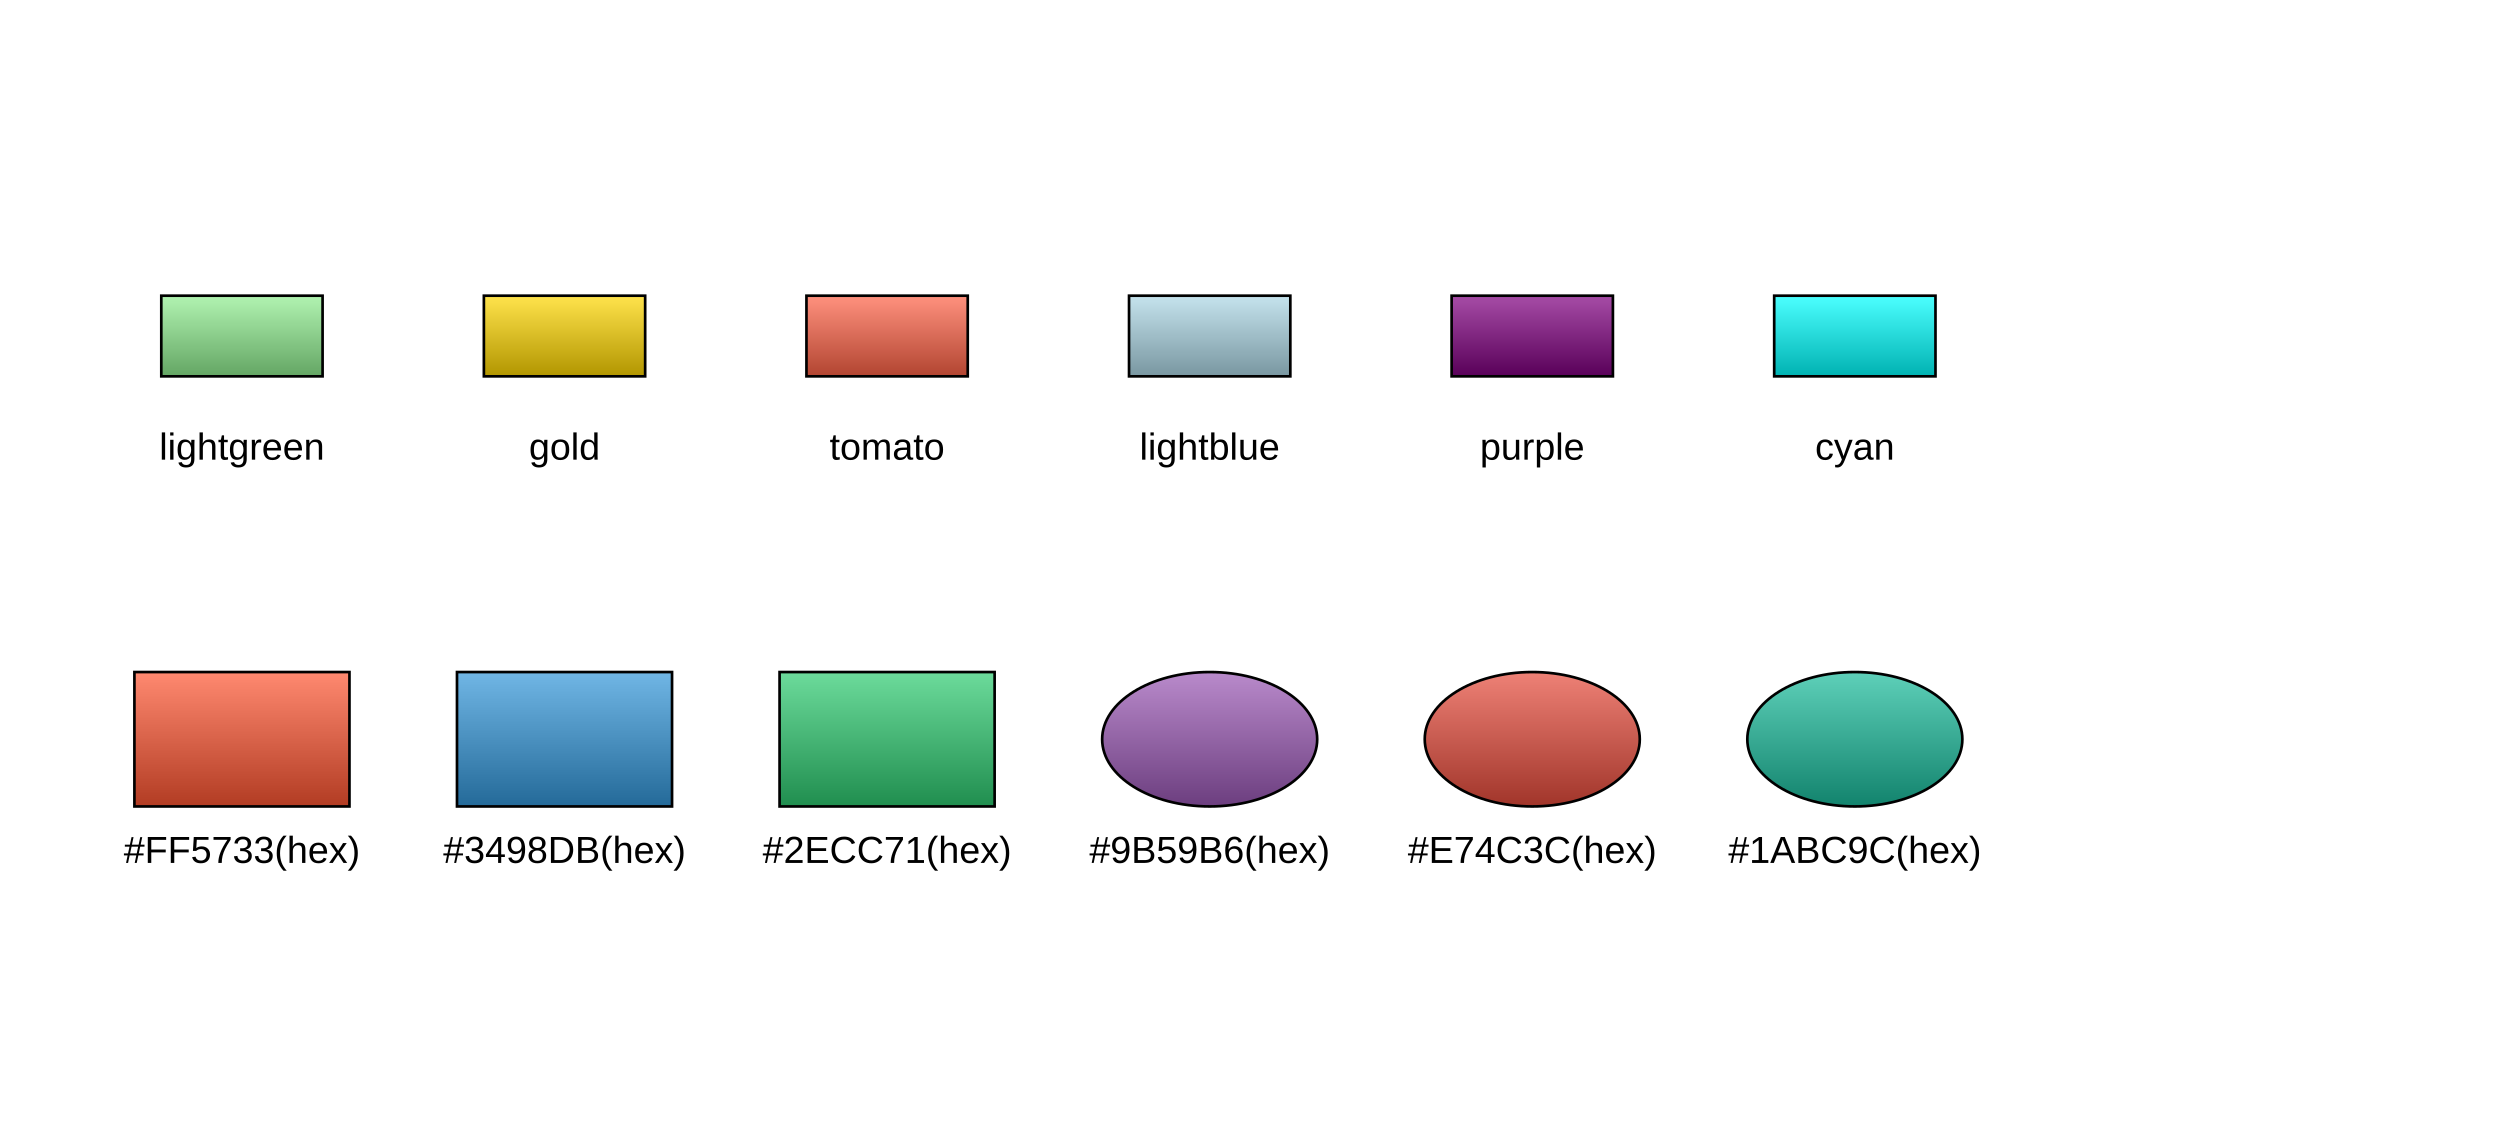
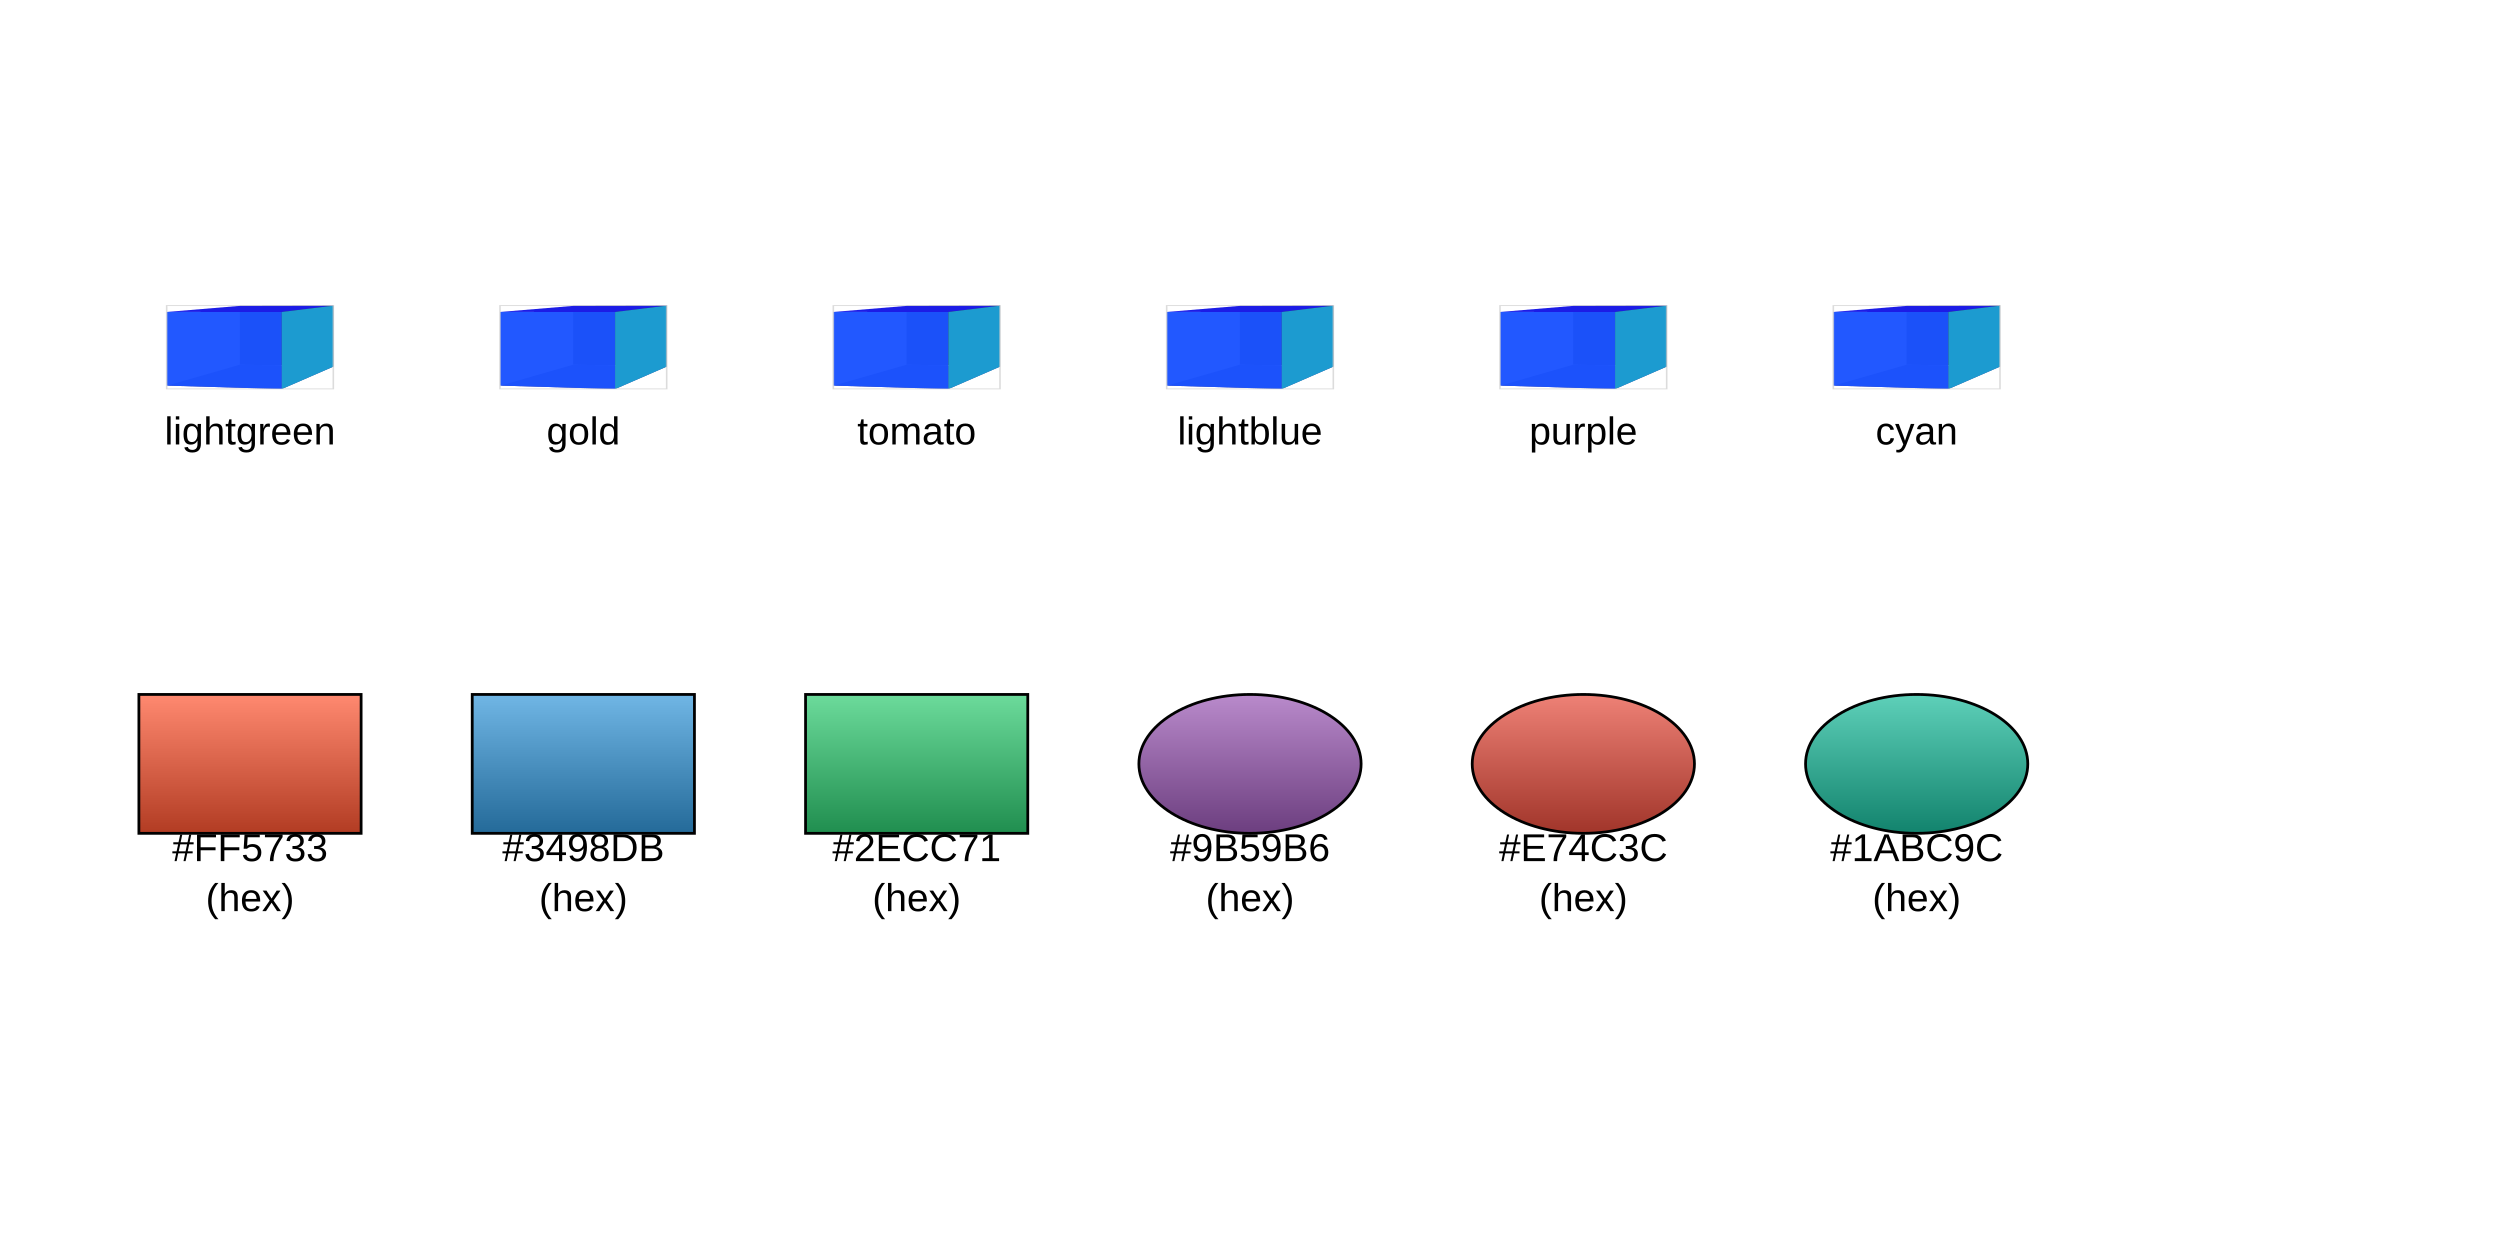
- <svg xmlns="http://www.w3.org/2000/svg" baseProfile="full" height="420" version="1.1" viewBox="0,0,930,420" width="930">
+ <svg xmlns="http://www.w3.org/2000/svg" baseProfile="full" height="450" version="1.1" viewBox="0,0,900,450" width="900">
  <defs>
    <marker id="arrow-end" markerHeight="10" markerWidth="10" orient="auto" refX="10" refY="5">
      <path d="M 0 0 L 10 5 L 0 10 z" fill="black" />
    </marker>
    <marker id="arrow-start" markerHeight="10" markerWidth="10" orient="auto" refX="0" refY="5">
      <path d="M 10 0 L 0 5 L 10 10 z" fill="black" />
    </marker>
    <linearGradient id="gradient-color1" x1="0%" x2="0%" y1="0%" y2="100%">
      <stop offset="0%" stop-color="#b1f3b1" />
      <stop offset="100%" stop-color="#64a664" />
    </linearGradient>
    <linearGradient id="gradient-color2" x1="0%" x2="0%" y1="0%" y2="100%">
      <stop offset="0%" stop-color="#ffe34c" />
      <stop offset="100%" stop-color="#b29600" />
    </linearGradient>
    <linearGradient id="gradient-color3" x1="0%" x2="0%" y1="0%" y2="100%">
      <stop offset="0%" stop-color="#ff917e" />
      <stop offset="100%" stop-color="#b24531" />
    </linearGradient>
    <linearGradient id="gradient-color4" x1="0%" x2="0%" y1="0%" y2="100%">
      <stop offset="0%" stop-color="#c5e3ed" />
      <stop offset="100%" stop-color="#7997a1" />
    </linearGradient>
    <linearGradient id="gradient-color5" x1="0%" x2="0%" y1="0%" y2="100%">
      <stop offset="0%" stop-color="#a64ca6" />
      <stop offset="100%" stop-color="#590059" />
    </linearGradient>
    <linearGradient id="gradient-color6" x1="0%" x2="0%" y1="0%" y2="100%">
      <stop offset="0%" stop-color="#4cffff" />
      <stop offset="100%" stop-color="#00b2b2" />
    </linearGradient>
    <linearGradient id="gradient-hex1" x1="0%" x2="0%" y1="0%" y2="100%">
      <stop offset="0%" stop-color="#ff8970" />
      <stop offset="100%" stop-color="#b23c23" />
    </linearGradient>
    <linearGradient id="gradient-hex2" x1="0%" x2="0%" y1="0%" y2="100%">
      <stop offset="0%" stop-color="#70b6e5" />
      <stop offset="100%" stop-color="#246a99" />
    </linearGradient>
    <linearGradient id="gradient-hex3" x1="0%" x2="0%" y1="0%" y2="100%">
      <stop offset="0%" stop-color="#6cdb9b" />
      <stop offset="100%" stop-color="#208e4f" />
    </linearGradient>
    <linearGradient id="gradient-hex4" x1="0%" x2="0%" y1="0%" y2="100%">
      <stop offset="0%" stop-color="#b98acb" />
      <stop offset="100%" stop-color="#6c3e7f" />
    </linearGradient>
    <linearGradient id="gradient-hex5" x1="0%" x2="0%" y1="0%" y2="100%">
      <stop offset="0%" stop-color="#ee8176" />
      <stop offset="100%" stop-color="#a1352a" />
    </linearGradient>
    <linearGradient id="gradient-hex6" x1="0%" x2="0%" y1="0%" y2="100%">
      <stop offset="0%" stop-color="#5ed0b9" />
      <stop offset="100%" stop-color="#12836d" />
    </linearGradient>
  </defs>
-   <rect fill="url(#gradient-color1)" height="30.0" stroke="black" width="60.0" x="60.0" y="110.0" />
-   <rect fill="url(#gradient-color2)" height="30.0" stroke="black" width="60.0" x="180.0" y="110.0" />
-   <rect fill="url(#gradient-color3)" height="30.0" stroke="black" width="60.0" x="300.0" y="110.0" />
-   <rect fill="url(#gradient-color4)" height="30.0" stroke="black" width="60.0" x="420.0" y="110.0" />
-   <rect fill="url(#gradient-color5)" height="30.0" stroke="black" width="60.0" x="540.0" y="110.0" />
-   <rect fill="url(#gradient-color6)" height="30.0" stroke="black" width="60.0" x="660.0" y="110.0" />
+   <g id="color1">
+     <g transform="translate(60.0,110.0) scale(1.204819,0.6928406) translate(-0.9,-1.4)">
+       <path d="M 22.754,32.117 0.945,43 V 4.729 L 22.754,1.57 Z" fill="#e9e9ff" stroke="none" />
+       <path d="M 50.713,33.121 V 1.463 L 22.754,1.57 V 32.117 Z" fill="#353564" stroke="none" />
+       <path d="M 50.713,33.121 35.296,44.771 0.945,43 22.754,32.117 Z" fill="#4d4d9f" stroke="none" />
+       <path d="M 50.713,1.463 35.296,4.738 0.945,4.729 22.754,1.57 Z" fill="#1c1ce6" opacity="1" stroke="none" />
+       <path d="M 35.296,44.771 V 4.738 L 0.945,4.729 V 43 Z" fill="#1a52ff" opacity="0.96" stroke="none" />
+       <path d="M 50.713,33.121 35.296,44.771 V 4.738 L 50.713,1.463 Z" fill="#1c9bd0" stroke="none" />
+       <rect fill="none" height="43.3" opacity="0.67" stroke="#cbcbcb" stroke-width="0.48" width="49.8" x="0.9" y="1.4" />
+     </g>
+   </g>
+   <g id="color2">
+     <g transform="translate(180.0,110.0) scale(1.204819,0.6928406) translate(-0.9,-1.4)">
+       <path d="M 22.754,32.117 0.945,43 V 4.729 L 22.754,1.57 Z" fill="#e9e9ff" stroke="none" />
+       <path d="M 50.713,33.121 V 1.463 L 22.754,1.57 V 32.117 Z" fill="#353564" stroke="none" />
+       <path d="M 50.713,33.121 35.296,44.771 0.945,43 22.754,32.117 Z" fill="#4d4d9f" stroke="none" />
+       <path d="M 50.713,1.463 35.296,4.738 0.945,4.729 22.754,1.57 Z" fill="#1c1ce6" opacity="1" stroke="none" />
+       <path d="M 35.296,44.771 V 4.738 L 0.945,4.729 V 43 Z" fill="#1a52ff" opacity="0.96" stroke="none" />
+       <path d="M 50.713,33.121 35.296,44.771 V 4.738 L 50.713,1.463 Z" fill="#1c9bd0" stroke="none" />
+       <rect fill="none" height="43.3" opacity="0.67" stroke="#cbcbcb" stroke-width="0.48" width="49.8" x="0.9" y="1.4" />
+     </g>
+   </g>
+   <g id="color3">
+     <g transform="translate(300.0,110.0) scale(1.204819,0.6928406) translate(-0.9,-1.4)">
+       <path d="M 22.754,32.117 0.945,43 V 4.729 L 22.754,1.57 Z" fill="#e9e9ff" stroke="none" />
+       <path d="M 50.713,33.121 V 1.463 L 22.754,1.57 V 32.117 Z" fill="#353564" stroke="none" />
+       <path d="M 50.713,33.121 35.296,44.771 0.945,43 22.754,32.117 Z" fill="#4d4d9f" stroke="none" />
+       <path d="M 50.713,1.463 35.296,4.738 0.945,4.729 22.754,1.57 Z" fill="#1c1ce6" opacity="1" stroke="none" />
+       <path d="M 35.296,44.771 V 4.738 L 0.945,4.729 V 43 Z" fill="#1a52ff" opacity="0.96" stroke="none" />
+       <path d="M 50.713,33.121 35.296,44.771 V 4.738 L 50.713,1.463 Z" fill="#1c9bd0" stroke="none" />
+       <rect fill="none" height="43.3" opacity="0.67" stroke="#cbcbcb" stroke-width="0.48" width="49.8" x="0.9" y="1.4" />
+     </g>
+   </g>
+   <g id="color4">
+     <g transform="translate(420.0,110.0) scale(1.204819,0.6928406) translate(-0.9,-1.4)">
+       <path d="M 22.754,32.117 0.945,43 V 4.729 L 22.754,1.57 Z" fill="#e9e9ff" stroke="none" />
+       <path d="M 50.713,33.121 V 1.463 L 22.754,1.57 V 32.117 Z" fill="#353564" stroke="none" />
+       <path d="M 50.713,33.121 35.296,44.771 0.945,43 22.754,32.117 Z" fill="#4d4d9f" stroke="none" />
+       <path d="M 50.713,1.463 35.296,4.738 0.945,4.729 22.754,1.57 Z" fill="#1c1ce6" opacity="1" stroke="none" />
+       <path d="M 35.296,44.771 V 4.738 L 0.945,4.729 V 43 Z" fill="#1a52ff" opacity="0.96" stroke="none" />
+       <path d="M 50.713,33.121 35.296,44.771 V 4.738 L 50.713,1.463 Z" fill="#1c9bd0" stroke="none" />
+       <rect fill="none" height="43.3" opacity="0.67" stroke="#cbcbcb" stroke-width="0.48" width="49.8" x="0.9" y="1.4" />
+     </g>
+   </g>
+   <g id="color5">
+     <g transform="translate(540.0,110.0) scale(1.204819,0.6928406) translate(-0.9,-1.4)">
+       <path d="M 22.754,32.117 0.945,43 V 4.729 L 22.754,1.57 Z" fill="#e9e9ff" stroke="none" />
+       <path d="M 50.713,33.121 V 1.463 L 22.754,1.57 V 32.117 Z" fill="#353564" stroke="none" />
+       <path d="M 50.713,33.121 35.296,44.771 0.945,43 22.754,32.117 Z" fill="#4d4d9f" stroke="none" />
+       <path d="M 50.713,1.463 35.296,4.738 0.945,4.729 22.754,1.57 Z" fill="#1c1ce6" opacity="1" stroke="none" />
+       <path d="M 35.296,44.771 V 4.738 L 0.945,4.729 V 43 Z" fill="#1a52ff" opacity="0.96" stroke="none" />
+       <path d="M 50.713,33.121 35.296,44.771 V 4.738 L 50.713,1.463 Z" fill="#1c9bd0" stroke="none" />
+       <rect fill="none" height="43.3" opacity="0.67" stroke="#cbcbcb" stroke-width="0.48" width="49.8" x="0.9" y="1.4" />
+     </g>
+   </g>
+   <g id="color6">
+     <g transform="translate(660.0,110.0) scale(1.204819,0.6928406) translate(-0.9,-1.4)">
+       <path d="M 22.754,32.117 0.945,43 V 4.729 L 22.754,1.57 Z" fill="#e9e9ff" stroke="none" />
+       <path d="M 50.713,33.121 V 1.463 L 22.754,1.57 V 32.117 Z" fill="#353564" stroke="none" />
+       <path d="M 50.713,33.121 35.296,44.771 0.945,43 22.754,32.117 Z" fill="#4d4d9f" stroke="none" />
+       <path d="M 50.713,1.463 35.296,4.738 0.945,4.729 22.754,1.57 Z" fill="#1c1ce6" opacity="1" stroke="none" />
+       <path d="M 35.296,44.771 V 4.738 L 0.945,4.729 V 43 Z" fill="#1a52ff" opacity="0.96" stroke="none" />
+       <path d="M 50.713,33.121 35.296,44.771 V 4.738 L 50.713,1.463 Z" fill="#1c9bd0" stroke="none" />
+       <rect fill="none" height="43.3" opacity="0.67" stroke="#cbcbcb" stroke-width="0.48" width="49.8" x="0.9" y="1.4" />
+     </g>
+   </g>
  <rect fill="url(#gradient-hex1)" height="50" stroke="black" width="80" x="50" y="250" />
  <rect fill="url(#gradient-hex2)" height="50" stroke="black" width="80" x="170" y="250" />
  <rect fill="url(#gradient-hex3)" height="50" stroke="black" width="80" x="290" y="250" />
  <ellipse cx="450.0" cy="275.0" fill="url(#gradient-hex4)" rx="40.0" ry="25.0" stroke="black" />
  <ellipse cx="570.0" cy="275.0" fill="url(#gradient-hex5)" rx="40.0" ry="25.0" stroke="black" />
  <ellipse cx="690.0" cy="275.0" fill="url(#gradient-hex6)" rx="40.0" ry="25.0" stroke="black" />
-   <text fill="black" font-family="Arial, sans-serif" font-size="14px" text-anchor="middle" x="90.0" y="171.0">lightgreen</text>
-   <text fill="black" font-family="Arial, sans-serif" font-size="14px" text-anchor="middle" x="210.0" y="171.0">gold</text>
-   <text fill="black" font-family="Arial, sans-serif" font-size="14px" text-anchor="middle" x="330.0" y="171.0">tomato</text>
-   <text fill="black" font-family="Arial, sans-serif" font-size="14px" text-anchor="middle" x="450.0" y="171.0">lightblue</text>
-   <text fill="black" font-family="Arial, sans-serif" font-size="14px" text-anchor="middle" x="570.0" y="171.0">purple</text>
-   <text fill="black" font-family="Arial, sans-serif" font-size="14px" text-anchor="middle" x="690.0" y="171.0">cyan</text>
-   <text fill="black" font-family="Arial, sans-serif" font-size="14px" text-anchor="middle" x="90.0" y="321.0">#FF5733
- (hex)</text>
-   <text fill="black" font-family="Arial, sans-serif" font-size="14px" text-anchor="middle" x="210.0" y="321.0">#3498DB
- (hex)</text>
-   <text fill="black" font-family="Arial, sans-serif" font-size="14px" text-anchor="middle" x="330.0" y="321.0">#2ECC71
- (hex)</text>
-   <text fill="black" font-family="Arial, sans-serif" font-size="14px" text-anchor="middle" x="450.0" y="321.0">#9B59B6
- (hex)</text>
-   <text fill="black" font-family="Arial, sans-serif" font-size="14px" text-anchor="middle" x="570.0" y="321.0">#E74C3C
- (hex)</text>
-   <text fill="black" font-family="Arial, sans-serif" font-size="14px" text-anchor="middle" x="690.0" y="321.0">#1ABC9C
- (hex)</text>
+   <text fill="black" font-family="Arial, sans-serif" font-size="14px" text-anchor="middle" x="90.0" y="160.0">lightgreen</text>
+   <text fill="black" font-family="Arial, sans-serif" font-size="14px" text-anchor="middle" x="210.0" y="160.0">gold</text>
+   <text fill="black" font-family="Arial, sans-serif" font-size="14px" text-anchor="middle" x="330.0" y="160.0">tomato</text>
+   <text fill="black" font-family="Arial, sans-serif" font-size="14px" text-anchor="middle" x="450.0" y="160.0">lightblue</text>
+   <text fill="black" font-family="Arial, sans-serif" font-size="14px" text-anchor="middle" x="570.0" y="160.0">purple</text>
+   <text fill="black" font-family="Arial, sans-serif" font-size="14px" text-anchor="middle" x="690.0" y="160.0">cyan</text>
+   <text fill="black" font-family="Arial, sans-serif" font-size="14px" text-anchor="middle" x="90.0" y="310.0">#FF5733</text>
+   <text fill="black" font-family="Arial, sans-serif" font-size="14px" text-anchor="middle" x="90.0" y="328.0">(hex)</text>
+   <text fill="black" font-family="Arial, sans-serif" font-size="14px" text-anchor="middle" x="210.0" y="310.0">#3498DB</text>
+   <text fill="black" font-family="Arial, sans-serif" font-size="14px" text-anchor="middle" x="210.0" y="328.0">(hex)</text>
+   <text fill="black" font-family="Arial, sans-serif" font-size="14px" text-anchor="middle" x="330.0" y="310.0">#2ECC71</text>
+   <text fill="black" font-family="Arial, sans-serif" font-size="14px" text-anchor="middle" x="330.0" y="328.0">(hex)</text>
+   <text fill="black" font-family="Arial, sans-serif" font-size="14px" text-anchor="middle" x="450.0" y="310.0">#9B59B6</text>
+   <text fill="black" font-family="Arial, sans-serif" font-size="14px" text-anchor="middle" x="450.0" y="328.0">(hex)</text>
+   <text fill="black" font-family="Arial, sans-serif" font-size="14px" text-anchor="middle" x="570.0" y="310.0">#E74C3C</text>
+   <text fill="black" font-family="Arial, sans-serif" font-size="14px" text-anchor="middle" x="570.0" y="328.0">(hex)</text>
+   <text fill="black" font-family="Arial, sans-serif" font-size="14px" text-anchor="middle" x="690.0" y="310.0">#1ABC9C</text>
+   <text fill="black" font-family="Arial, sans-serif" font-size="14px" text-anchor="middle" x="690.0" y="328.0">(hex)</text>
</svg>
